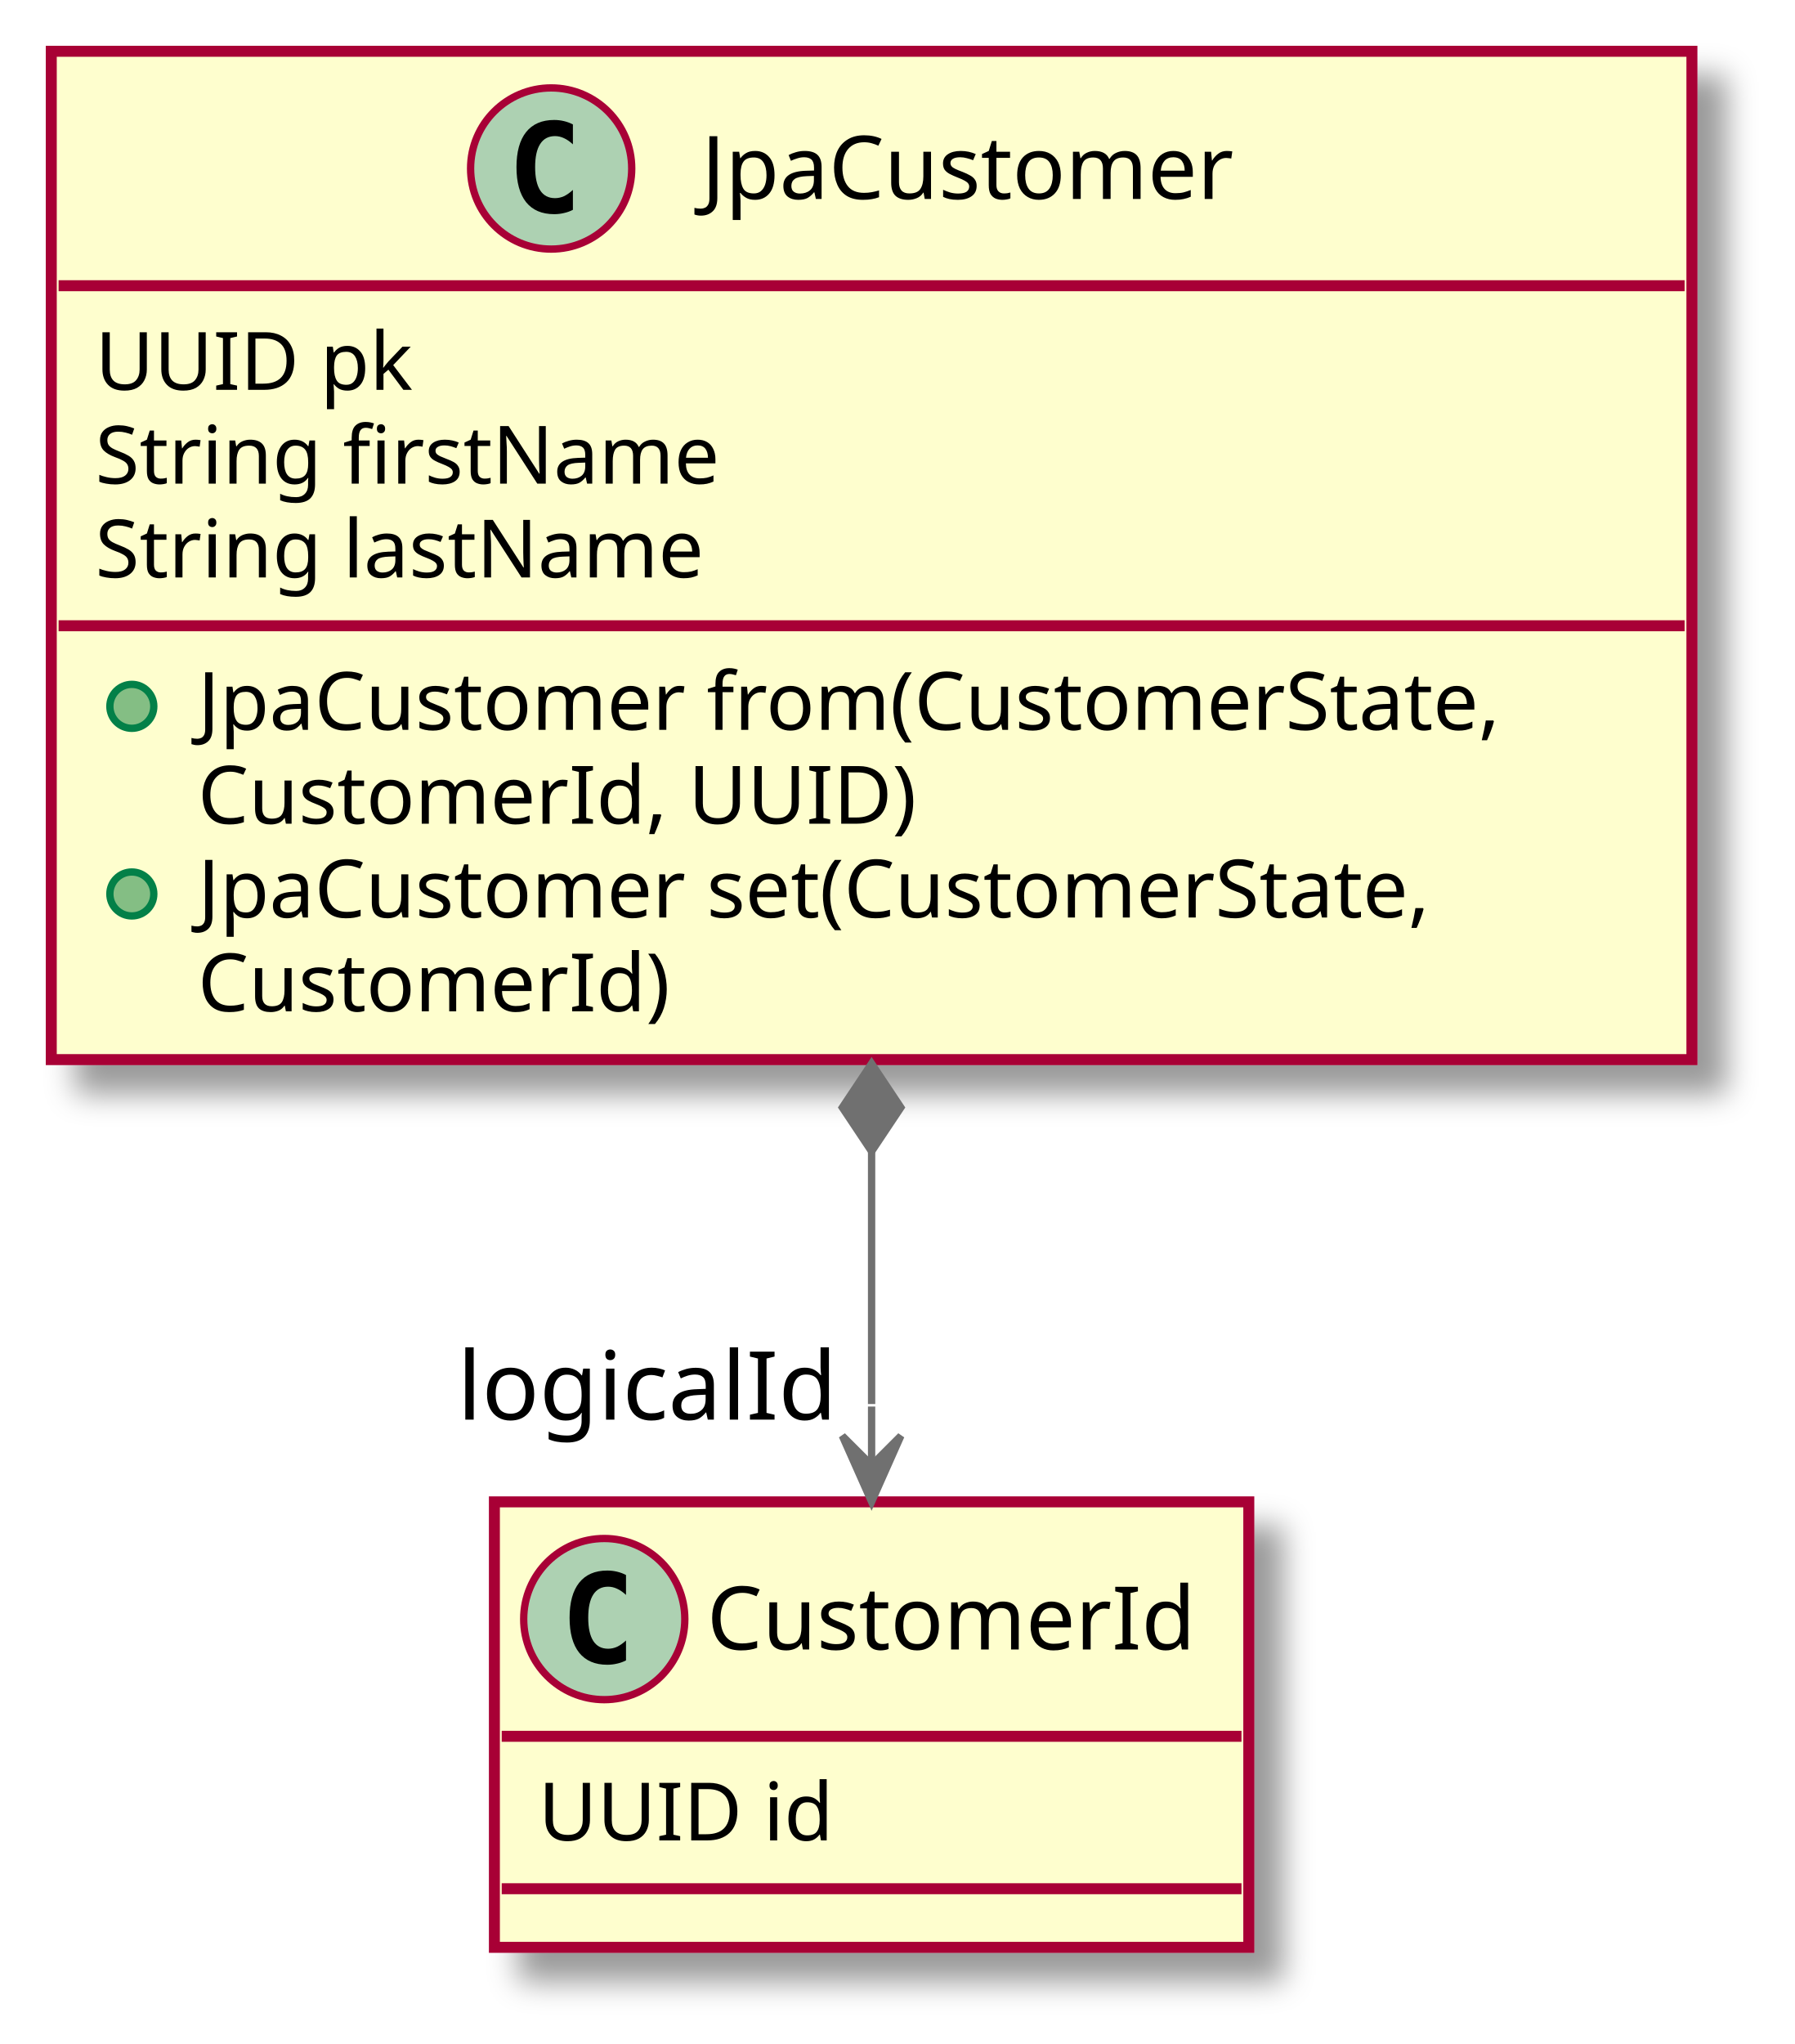
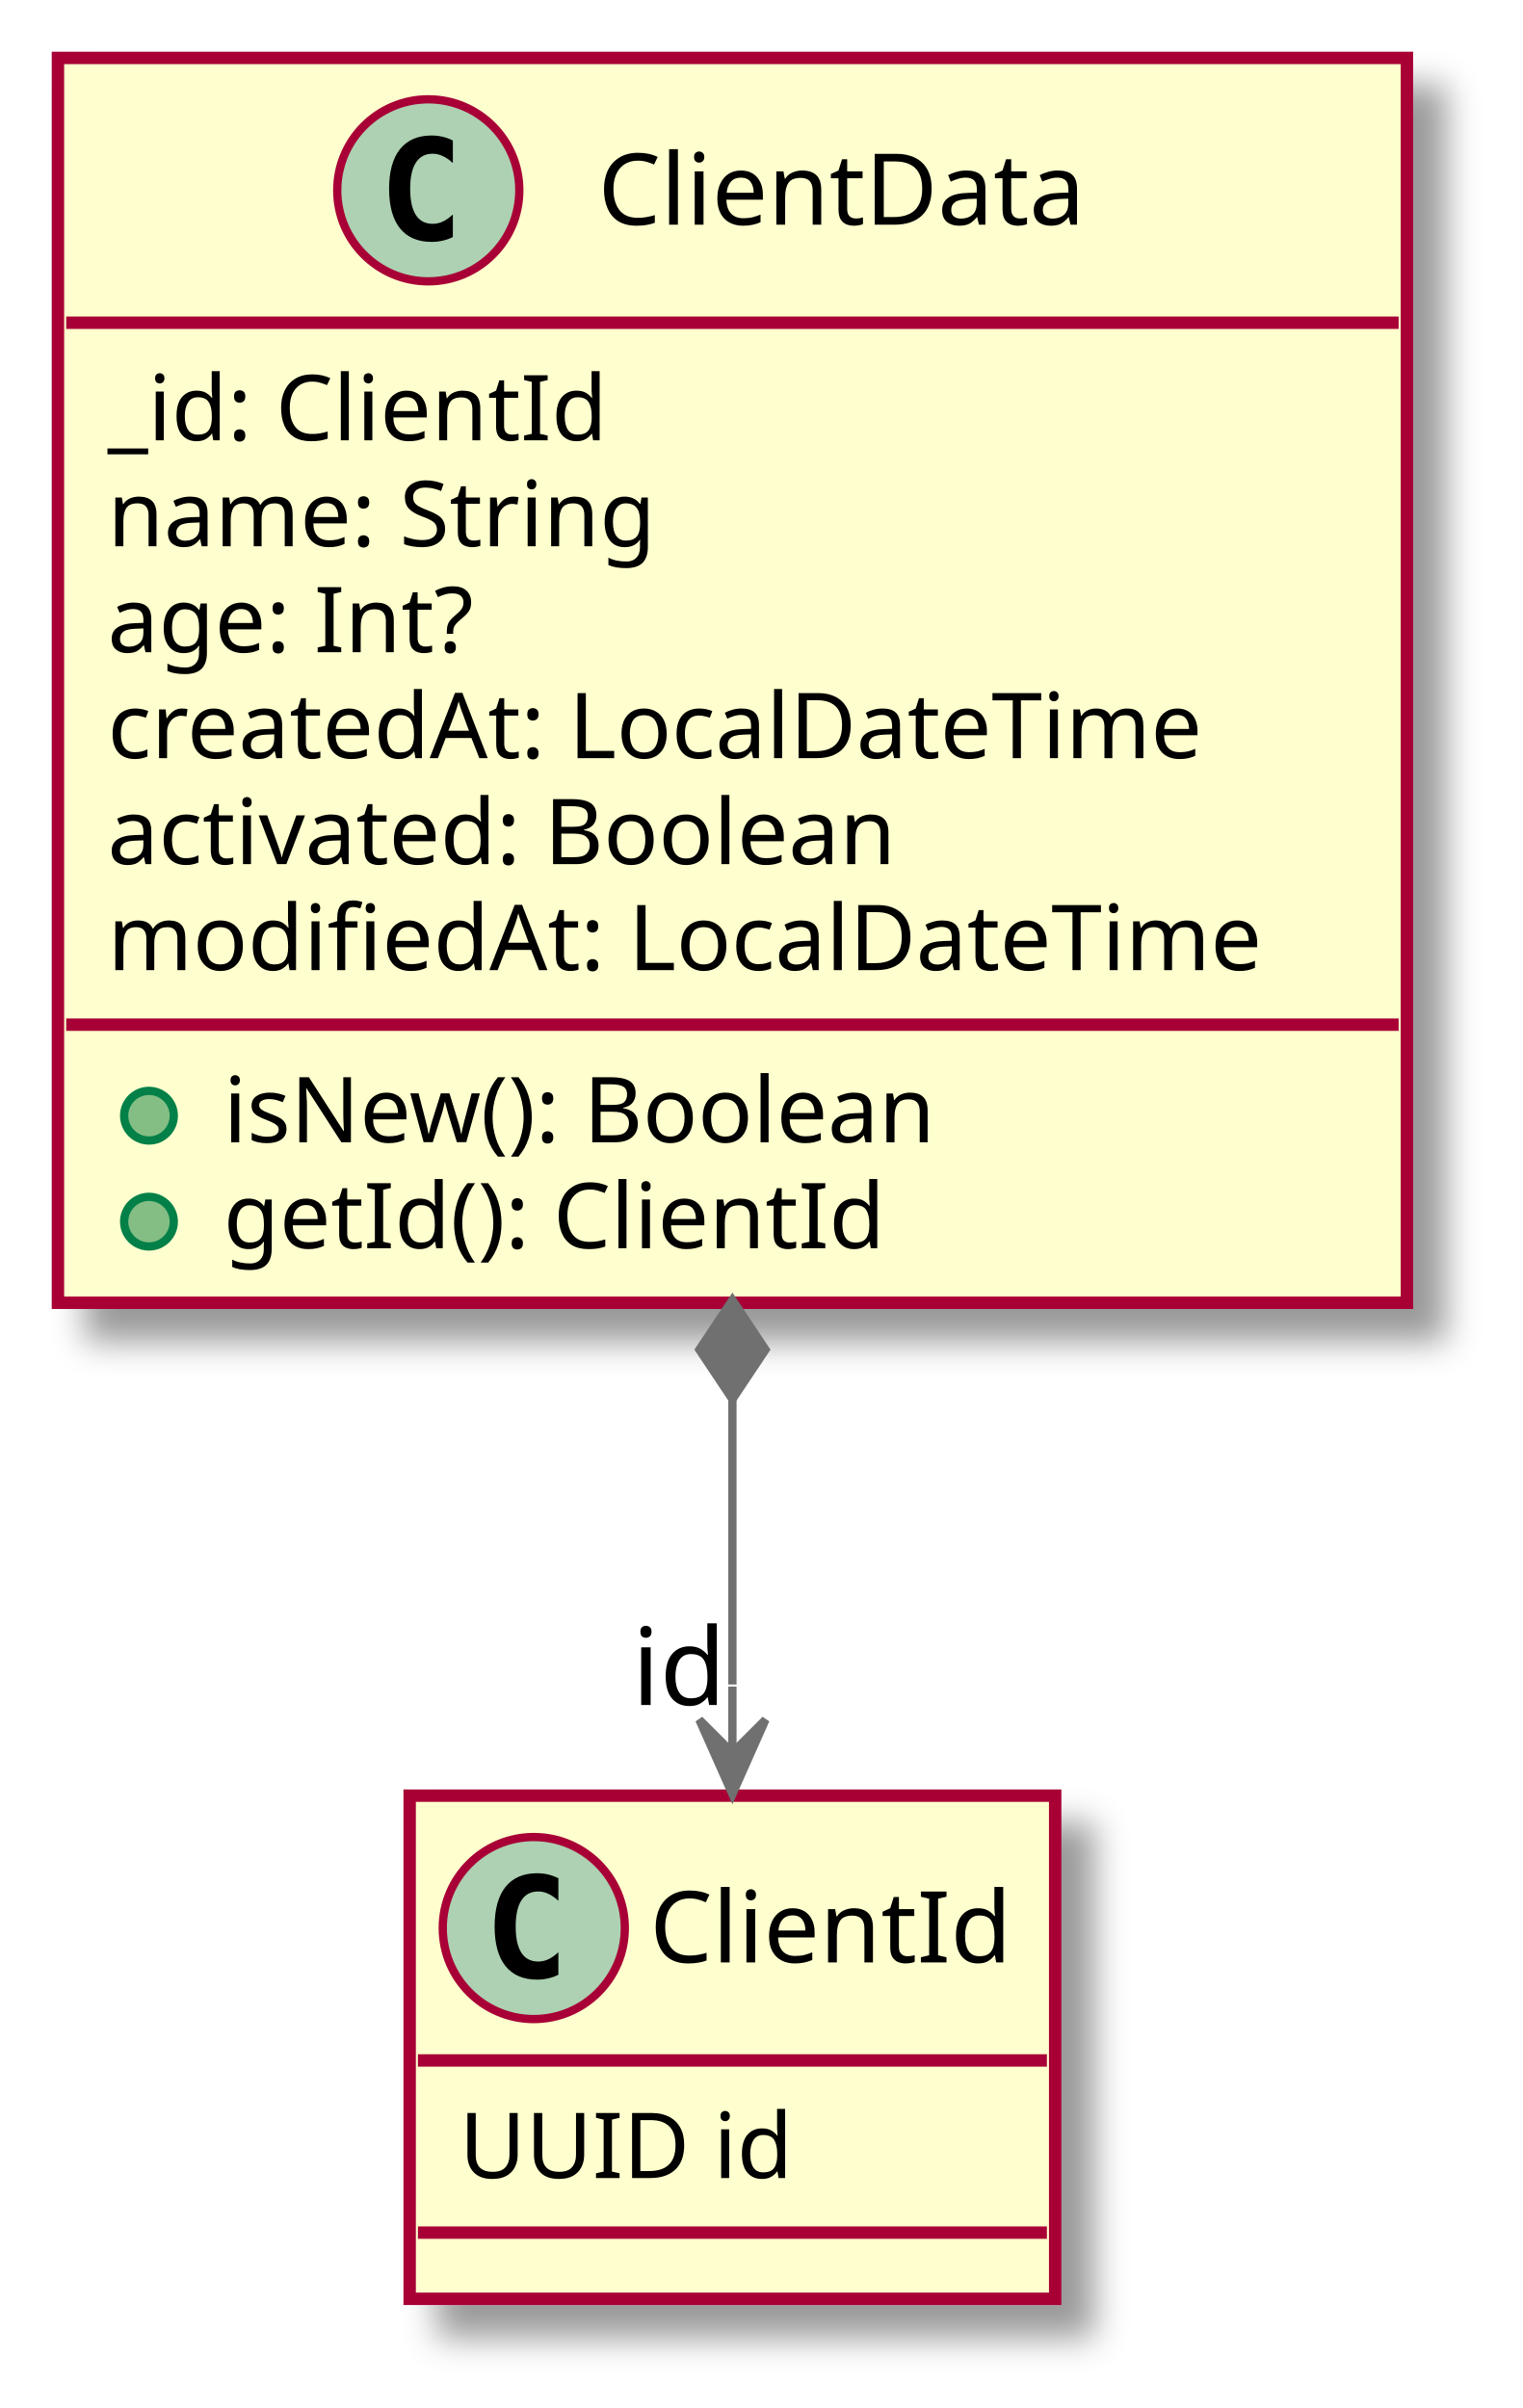
- <svg xmlns="http://www.w3.org/2000/svg" contentScriptType="application/ecmascript" contentStyleType="text/css" height="279px" preserveAspectRatio="none" style="width:245px;height:279px;background:#FFFFFF;" version="1.1" viewBox="0 0 245 279" width="245px" zoomAndPan="magnify">
+ <svg xmlns="http://www.w3.org/2000/svg" contentScriptType="application/ecmascript" contentStyleType="text/css" height="291px" preserveAspectRatio="none" style="width:184px;height:291px;background:#FFFFFF;" version="1.1" viewBox="0 0 184 291" width="184px" zoomAndPan="magnify">
  <defs>
-     <filter height="300%" id="f1usi9l545zyh0" width="300%" x="-1" y="-1">
+     <filter height="300%" id="fam5s7g8mstmp" width="300%" x="-1" y="-1">
      <feGaussianBlur result="blurOut" stdDeviation="2.0" />
      <feColorMatrix in="blurOut" result="blurOut2" type="matrix" values="0 0 0 0 0 0 0 0 0 0 0 0 0 0 0 0 0 0 .4 0" />
      <feOffset dx="4.0" dy="4.0" in="blurOut2" result="blurOut3" />
      <feBlend in="SourceGraphic" in2="blurOut3" mode="normal" />
    </filter>
  </defs>
  <g>
-     <rect codeLine="4" fill="#FEFECE" filter="url(#f1usi9l545zyh0)" height="137.633" id="JpaCustomer" style="stroke:#A80036;stroke-width:1.5;" width="224" x="7" y="7" />
-     <ellipse cx="75.25" cy="23" fill="#ADD1B2" rx="11" ry="11" style="stroke:#A80036;stroke-width:1.0;" />
-     <path d="M78.219,28.641 Q77.641,28.938 77,29.078 Q76.359,29.234 75.656,29.234 Q73.156,29.234 71.828,27.594 Q70.516,25.938 70.516,22.812 Q70.516,19.688 71.828,18.031 Q73.156,16.375 75.656,16.375 Q76.359,16.375 77,16.531 Q77.656,16.688 78.219,16.984 L78.219,19.703 Q77.594,19.125 77,18.859 Q76.406,18.578 75.781,18.578 Q74.438,18.578 73.75,19.656 Q73.062,20.719 73.062,22.812 Q73.062,24.906 73.75,25.984 Q74.438,27.047 75.781,27.047 Q76.406,27.047 77,26.781 Q77.594,26.5 78.219,25.922 L78.219,28.641 Z " fill="#000000" />
-     <text fill="#000000" font-family="sans-serif" font-size="12" lengthAdjust="spacing" textLength="79" x="95.75" y="27.154">JpaCustomer</text>
-     <line style="stroke:#A80036;stroke-width:1.5;" x1="8" x2="230" y1="39" y2="39" />
-     <text fill="#000000" font-family="sans-serif" font-size="11" lengthAdjust="spacing" textLength="44" x="13" y="53.21">UUID pk</text>
-     <text fill="#000000" font-family="sans-serif" font-size="11" lengthAdjust="spacing" textLength="94" x="13" y="66.015">String firstName</text>
-     <text fill="#000000" font-family="sans-serif" font-size="11" lengthAdjust="spacing" textLength="92" x="13" y="78.82">String lastName</text>
-     <line style="stroke:#A80036;stroke-width:1.5;" x1="8" x2="230" y1="85.414" y2="85.414" />
-     <ellipse cx="18" cy="96.414" fill="#84BE84" rx="3" ry="3" style="stroke:#038048;stroke-width:1.0;" />
-     <text fill="#000000" font-family="sans-serif" font-size="11" lengthAdjust="spacing" textLength="198" x="27" y="99.624">JpaCustomer from(CustomerState,</text>
-     <text fill="#000000" font-family="sans-serif" font-size="11" lengthAdjust="spacing" textLength="105" x="27" y="112.429">CustomerId, UUID)</text>
-     <ellipse cx="18" cy="122.023" fill="#84BE84" rx="3" ry="3" style="stroke:#038048;stroke-width:1.0;" />
-     <text fill="#000000" font-family="sans-serif" font-size="11" lengthAdjust="spacing" textLength="189" x="27" y="125.234">JpaCustomer set(CustomerState,</text>
-     <text fill="#000000" font-family="sans-serif" font-size="11" lengthAdjust="spacing" textLength="70" x="27" y="138.039">CustomerId)</text>
-     <rect codeLine="15" fill="#FEFECE" filter="url(#f1usi9l545zyh0)" height="60.805" id="CustomerId" style="stroke:#A80036;stroke-width:1.5;" width="103" x="67.5" y="205" />
-     <ellipse cx="82.5" cy="221" fill="#ADD1B2" rx="11" ry="11" style="stroke:#A80036;stroke-width:1.0;" />
-     <path d="M85.469,226.641 Q84.891,226.938 84.25,227.078 Q83.609,227.234 82.906,227.234 Q80.406,227.234 79.078,225.594 Q77.766,223.938 77.766,220.812 Q77.766,217.688 79.078,216.031 Q80.406,214.375 82.906,214.375 Q83.609,214.375 84.25,214.531 Q84.906,214.688 85.469,214.984 L85.469,217.703 Q84.844,217.125 84.25,216.859 Q83.656,216.578 83.031,216.578 Q81.688,216.578 81,217.656 Q80.312,218.719 80.312,220.812 Q80.312,222.906 81,223.984 Q81.688,225.047 83.031,225.047 Q83.656,225.047 84.25,224.781 Q84.844,224.5 85.469,223.922 L85.469,226.641 Z " fill="#000000" />
-     <text fill="#000000" font-family="sans-serif" font-size="12" lengthAdjust="spacing" textLength="71" x="96.5" y="225.154">CustomerId</text>
-     <line style="stroke:#A80036;stroke-width:1.5;" x1="68.5" x2="169.5" y1="237" y2="237" />
-     <text fill="#000000" font-family="sans-serif" font-size="11" lengthAdjust="spacing" textLength="41" x="73.5" y="251.21">UUID id</text>
-     <line style="stroke:#A80036;stroke-width:1.5;" x1="68.5" x2="169.5" y1="257.805" y2="257.805" />
-     <path codeLine="13" d="M119,157.17 C119,157.17 119,181.33 119,191.65 " fill="none" id="JpaCustomer-CustomerId" style="stroke:#707070;stroke-width:1.0;" />
-     <polygon fill="#707070" points="119,204.99,123,195.99,119,199.99,115,195.99,119,204.99" style="stroke:#707070;stroke-width:1.0;" />
-     <line style="stroke:#707070;stroke-width:1.0;" x1="119" x2="119" y1="199.99" y2="191.99" />
-     <polygon fill="#707070" points="119,145.17,115,151.17,119,157.17,123,151.17,119,145.17" style="stroke:#707070;stroke-width:1.0;" />
-     <text fill="#000000" font-family="sans-serif" font-size="13" lengthAdjust="spacing" textLength="51" x="62.422" y="193.778">logicalId</text>
+     <rect codeLine="4" fill="#FEFECE" filter="url(#fam5s7g8mstmp)" height="150.438" id="ClientData" style="stroke:#A80036;stroke-width:1.5;" width="163" x="7" y="7" />
+     <ellipse cx="51.75" cy="23" fill="#ADD1B2" rx="11" ry="11" style="stroke:#A80036;stroke-width:1.0;" />
+     <path d="M54.719,28.641 Q54.141,28.938 53.5,29.078 Q52.859,29.234 52.156,29.234 Q49.656,29.234 48.328,27.594 Q47.016,25.938 47.016,22.812 Q47.016,19.688 48.328,18.031 Q49.656,16.375 52.156,16.375 Q52.859,16.375 53.5,16.531 Q54.156,16.688 54.719,16.984 L54.719,19.703 Q54.094,19.125 53.5,18.859 Q52.906,18.578 52.281,18.578 Q50.938,18.578 50.25,19.656 Q49.562,20.719 49.562,22.812 Q49.562,24.906 50.25,25.984 Q50.938,27.047 52.281,27.047 Q52.906,27.047 53.5,26.781 Q54.094,26.5 54.719,25.922 L54.719,28.641 Z " fill="#000000" />
+     <text fill="#000000" font-family="sans-serif" font-size="12" lengthAdjust="spacing" textLength="65" x="72.25" y="27.154">ClientData</text>
+     <line style="stroke:#A80036;stroke-width:1.5;" x1="8" x2="169" y1="39" y2="39" />
+     <text fill="#000000" font-family="sans-serif" font-size="11" lengthAdjust="spacing" textLength="66" x="13" y="53.21">_id: ClientId</text>
+     <text fill="#000000" font-family="sans-serif" font-size="11" lengthAdjust="spacing" textLength="74" x="13" y="66.015">name: String</text>
+     <text fill="#000000" font-family="sans-serif" font-size="11" lengthAdjust="spacing" textLength="49" x="13" y="78.82">age: Int?</text>
+     <text fill="#000000" font-family="sans-serif" font-size="11" lengthAdjust="spacing" textLength="145" x="13" y="91.624">createdAt: LocalDateTime</text>
+     <text fill="#000000" font-family="sans-serif" font-size="11" lengthAdjust="spacing" textLength="105" x="13" y="104.429">activated: Boolean</text>
+     <text fill="#000000" font-family="sans-serif" font-size="11" lengthAdjust="spacing" textLength="151" x="13" y="117.234">modifiedAt: LocalDateTime</text>
+     <line style="stroke:#A80036;stroke-width:1.5;" x1="8" x2="169" y1="123.828" y2="123.828" />
+     <ellipse cx="18" cy="134.828" fill="#84BE84" rx="3" ry="3" style="stroke:#038048;stroke-width:1.0;" />
+     <text fill="#000000" font-family="sans-serif" font-size="11" lengthAdjust="spacing" textLength="96" x="27" y="138.039">isNew(): Boolean</text>
+     <ellipse cx="18" cy="147.633" fill="#84BE84" rx="3" ry="3" style="stroke:#038048;stroke-width:1.0;" />
+     <text fill="#000000" font-family="sans-serif" font-size="11" lengthAdjust="spacing" textLength="86" x="27" y="150.843">getId(): ClientId</text>
+     <rect codeLine="18" fill="#FEFECE" filter="url(#fam5s7g8mstmp)" height="60.805" id="ClientId" style="stroke:#A80036;stroke-width:1.5;" width="78" x="49.5" y="217" />
+     <ellipse cx="64.5" cy="233" fill="#ADD1B2" rx="11" ry="11" style="stroke:#A80036;stroke-width:1.0;" />
+     <path d="M67.469,238.641 Q66.891,238.938 66.25,239.078 Q65.609,239.234 64.906,239.234 Q62.406,239.234 61.078,237.594 Q59.766,235.938 59.766,232.812 Q59.766,229.688 61.078,228.031 Q62.406,226.375 64.906,226.375 Q65.609,226.375 66.25,226.531 Q66.906,226.688 67.469,226.984 L67.469,229.703 Q66.844,229.125 66.25,228.859 Q65.656,228.578 65.031,228.578 Q63.688,228.578 63,229.656 Q62.312,230.719 62.312,232.812 Q62.312,234.906 63,235.984 Q63.688,237.047 65.031,237.047 Q65.656,237.047 66.25,236.781 Q66.844,236.5 67.469,235.922 L67.469,238.641 Z " fill="#000000" />
+     <text fill="#000000" font-family="sans-serif" font-size="12" lengthAdjust="spacing" textLength="46" x="78.5" y="237.154">ClientId</text>
+     <line style="stroke:#A80036;stroke-width:1.5;" x1="50.5" x2="126.5" y1="249" y2="249" />
+     <text fill="#000000" font-family="sans-serif" font-size="11" lengthAdjust="spacing" textLength="41" x="55.5" y="263.21">UUID id</text>
+     <line style="stroke:#A80036;stroke-width:1.5;" x1="50.5" x2="126.5" y1="269.805" y2="269.805" />
+     <path codeLine="16" d="M88.5,169.1 C88.5,169.1 88.5,193.31 88.5,203.57 " fill="none" id="ClientData-ClientId" style="stroke:#707070;stroke-width:1.0;" />
+     <polygon fill="#707070" points="88.5,216.82,92.5,207.82,88.5,211.82,84.5,207.82,88.5,216.82" style="stroke:#707070;stroke-width:1.0;" />
+     <line style="stroke:#707070;stroke-width:1.0;" x1="88.5" x2="88.5" y1="211.82" y2="203.82" />
+     <polygon fill="#707070" points="88.5,157.1,84.5,163.1,88.5,169.1,92.5,163.1,88.5,157.1" style="stroke:#707070;stroke-width:1.0;" />
+     <text fill="#000000" font-family="sans-serif" font-size="13" lengthAdjust="spacing" textLength="11" x="76.366" y="206.046">id</text>
  </g>
</svg>
